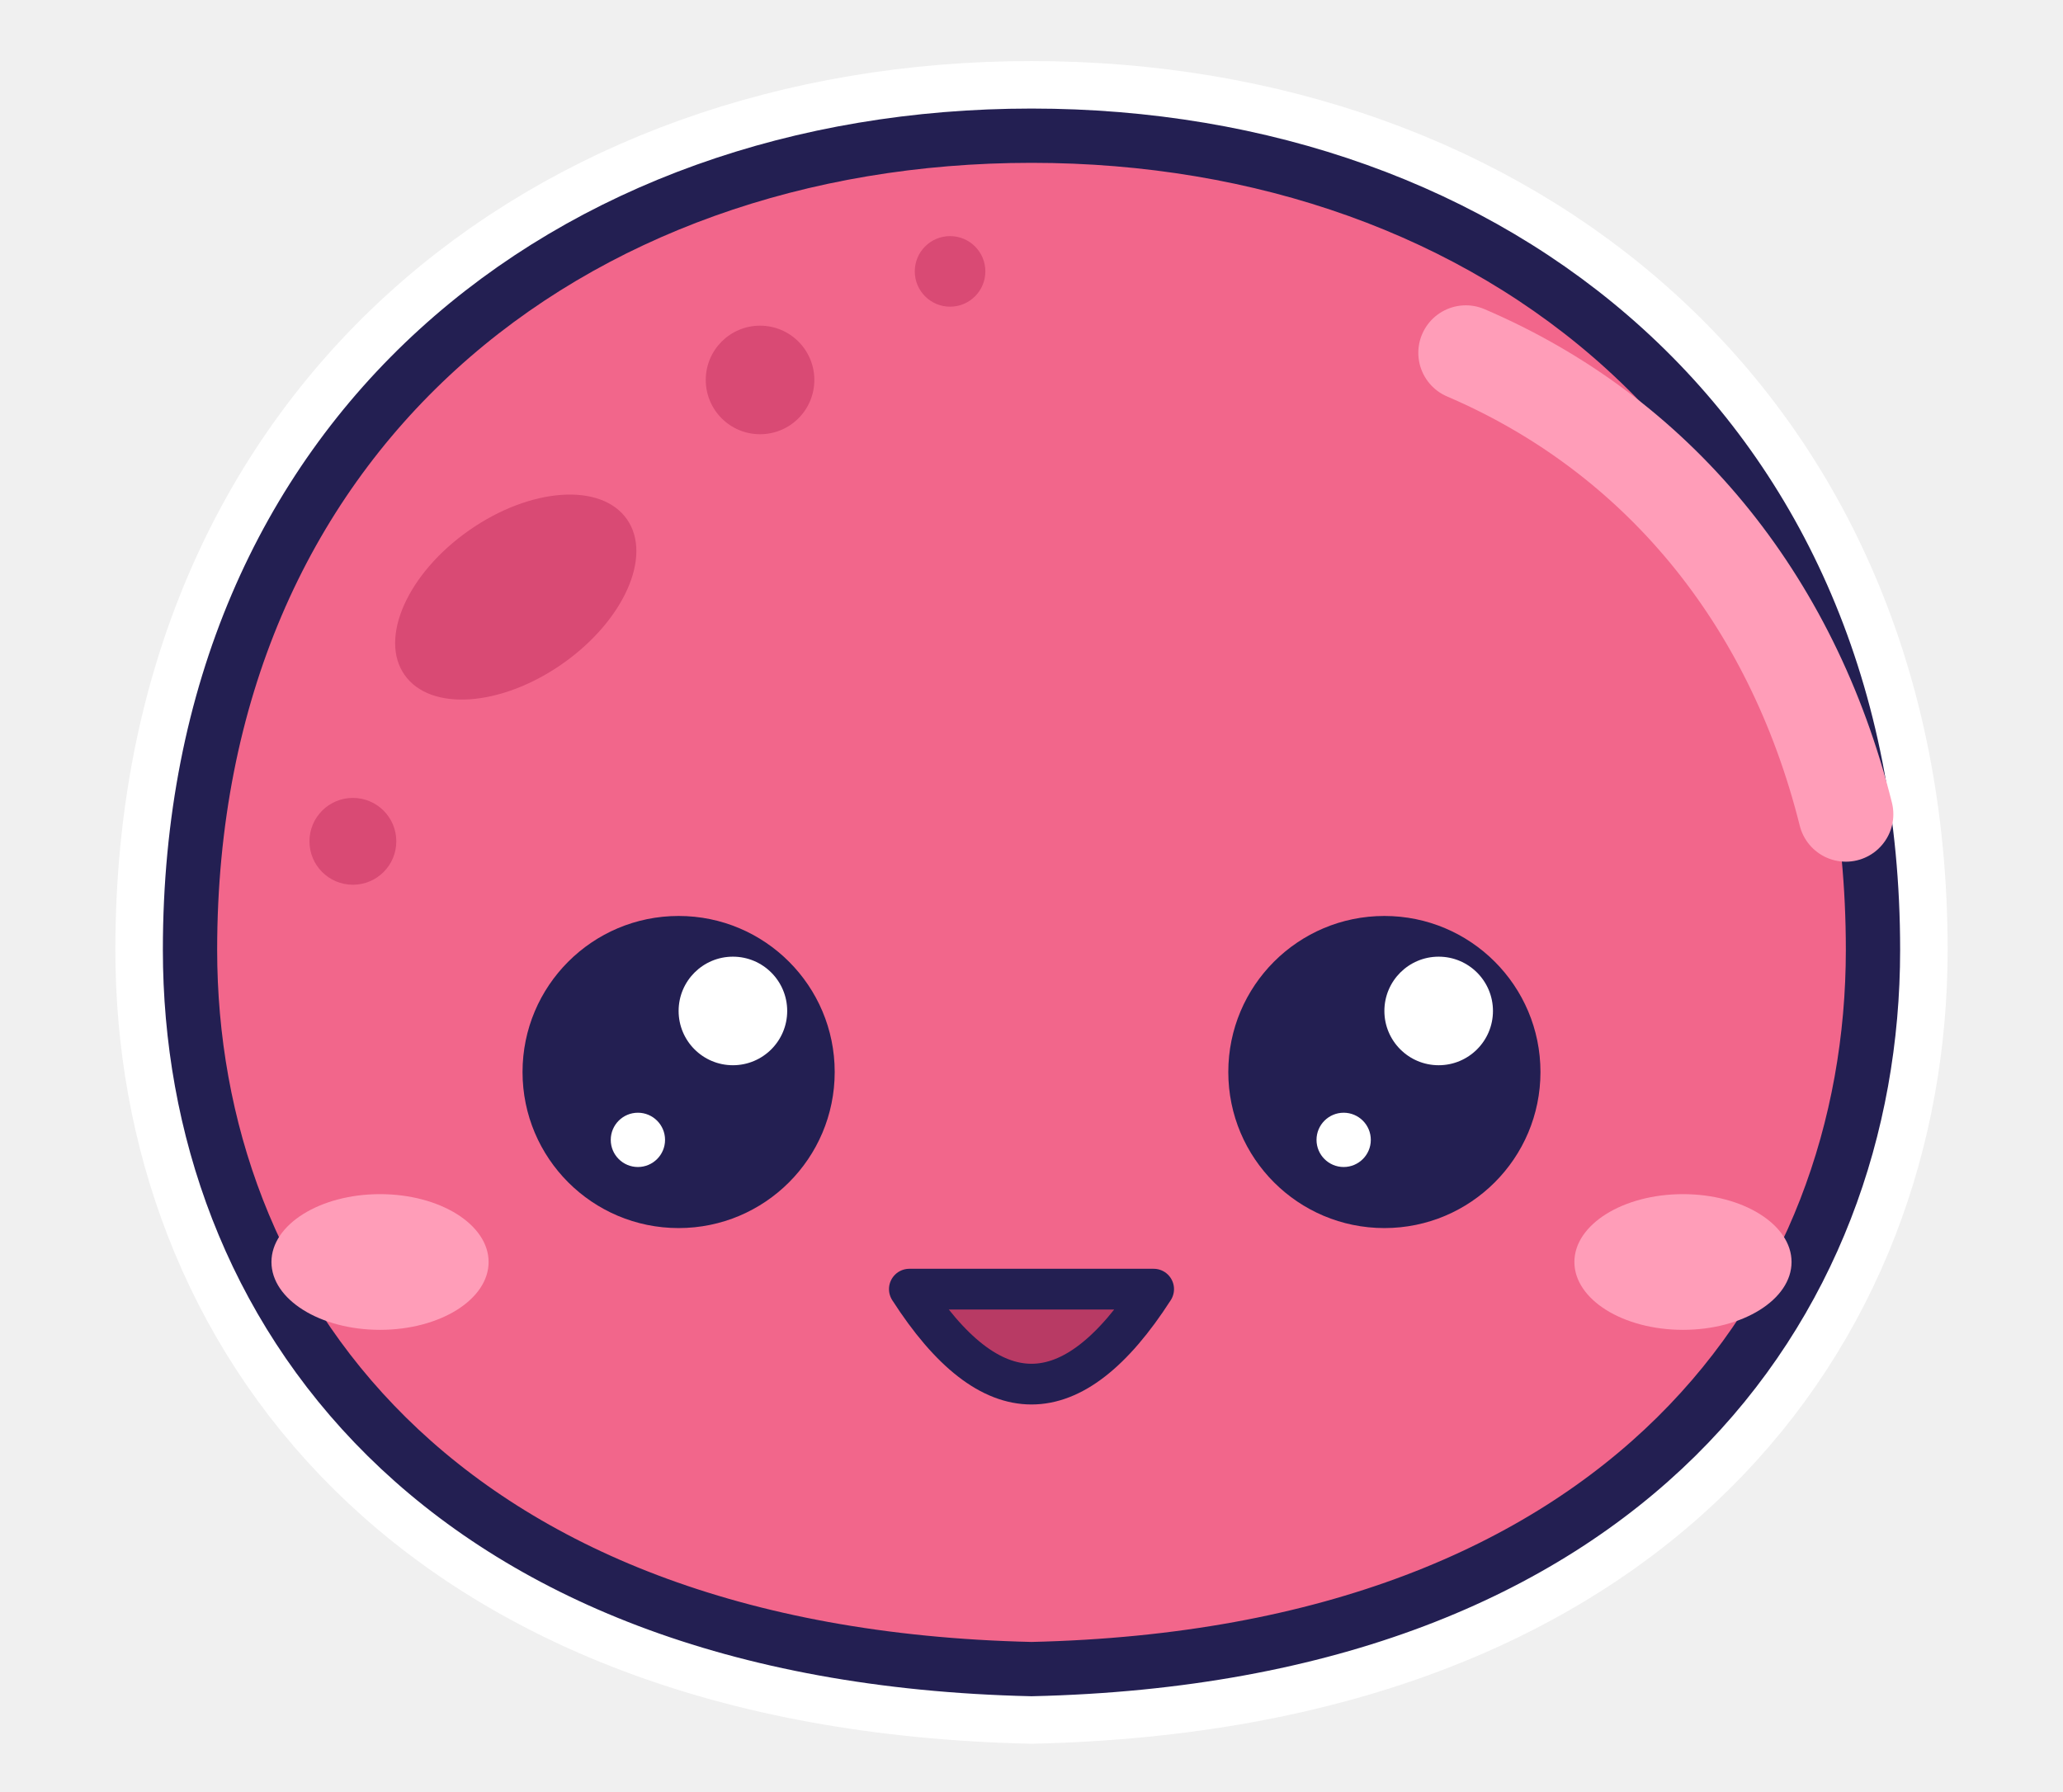
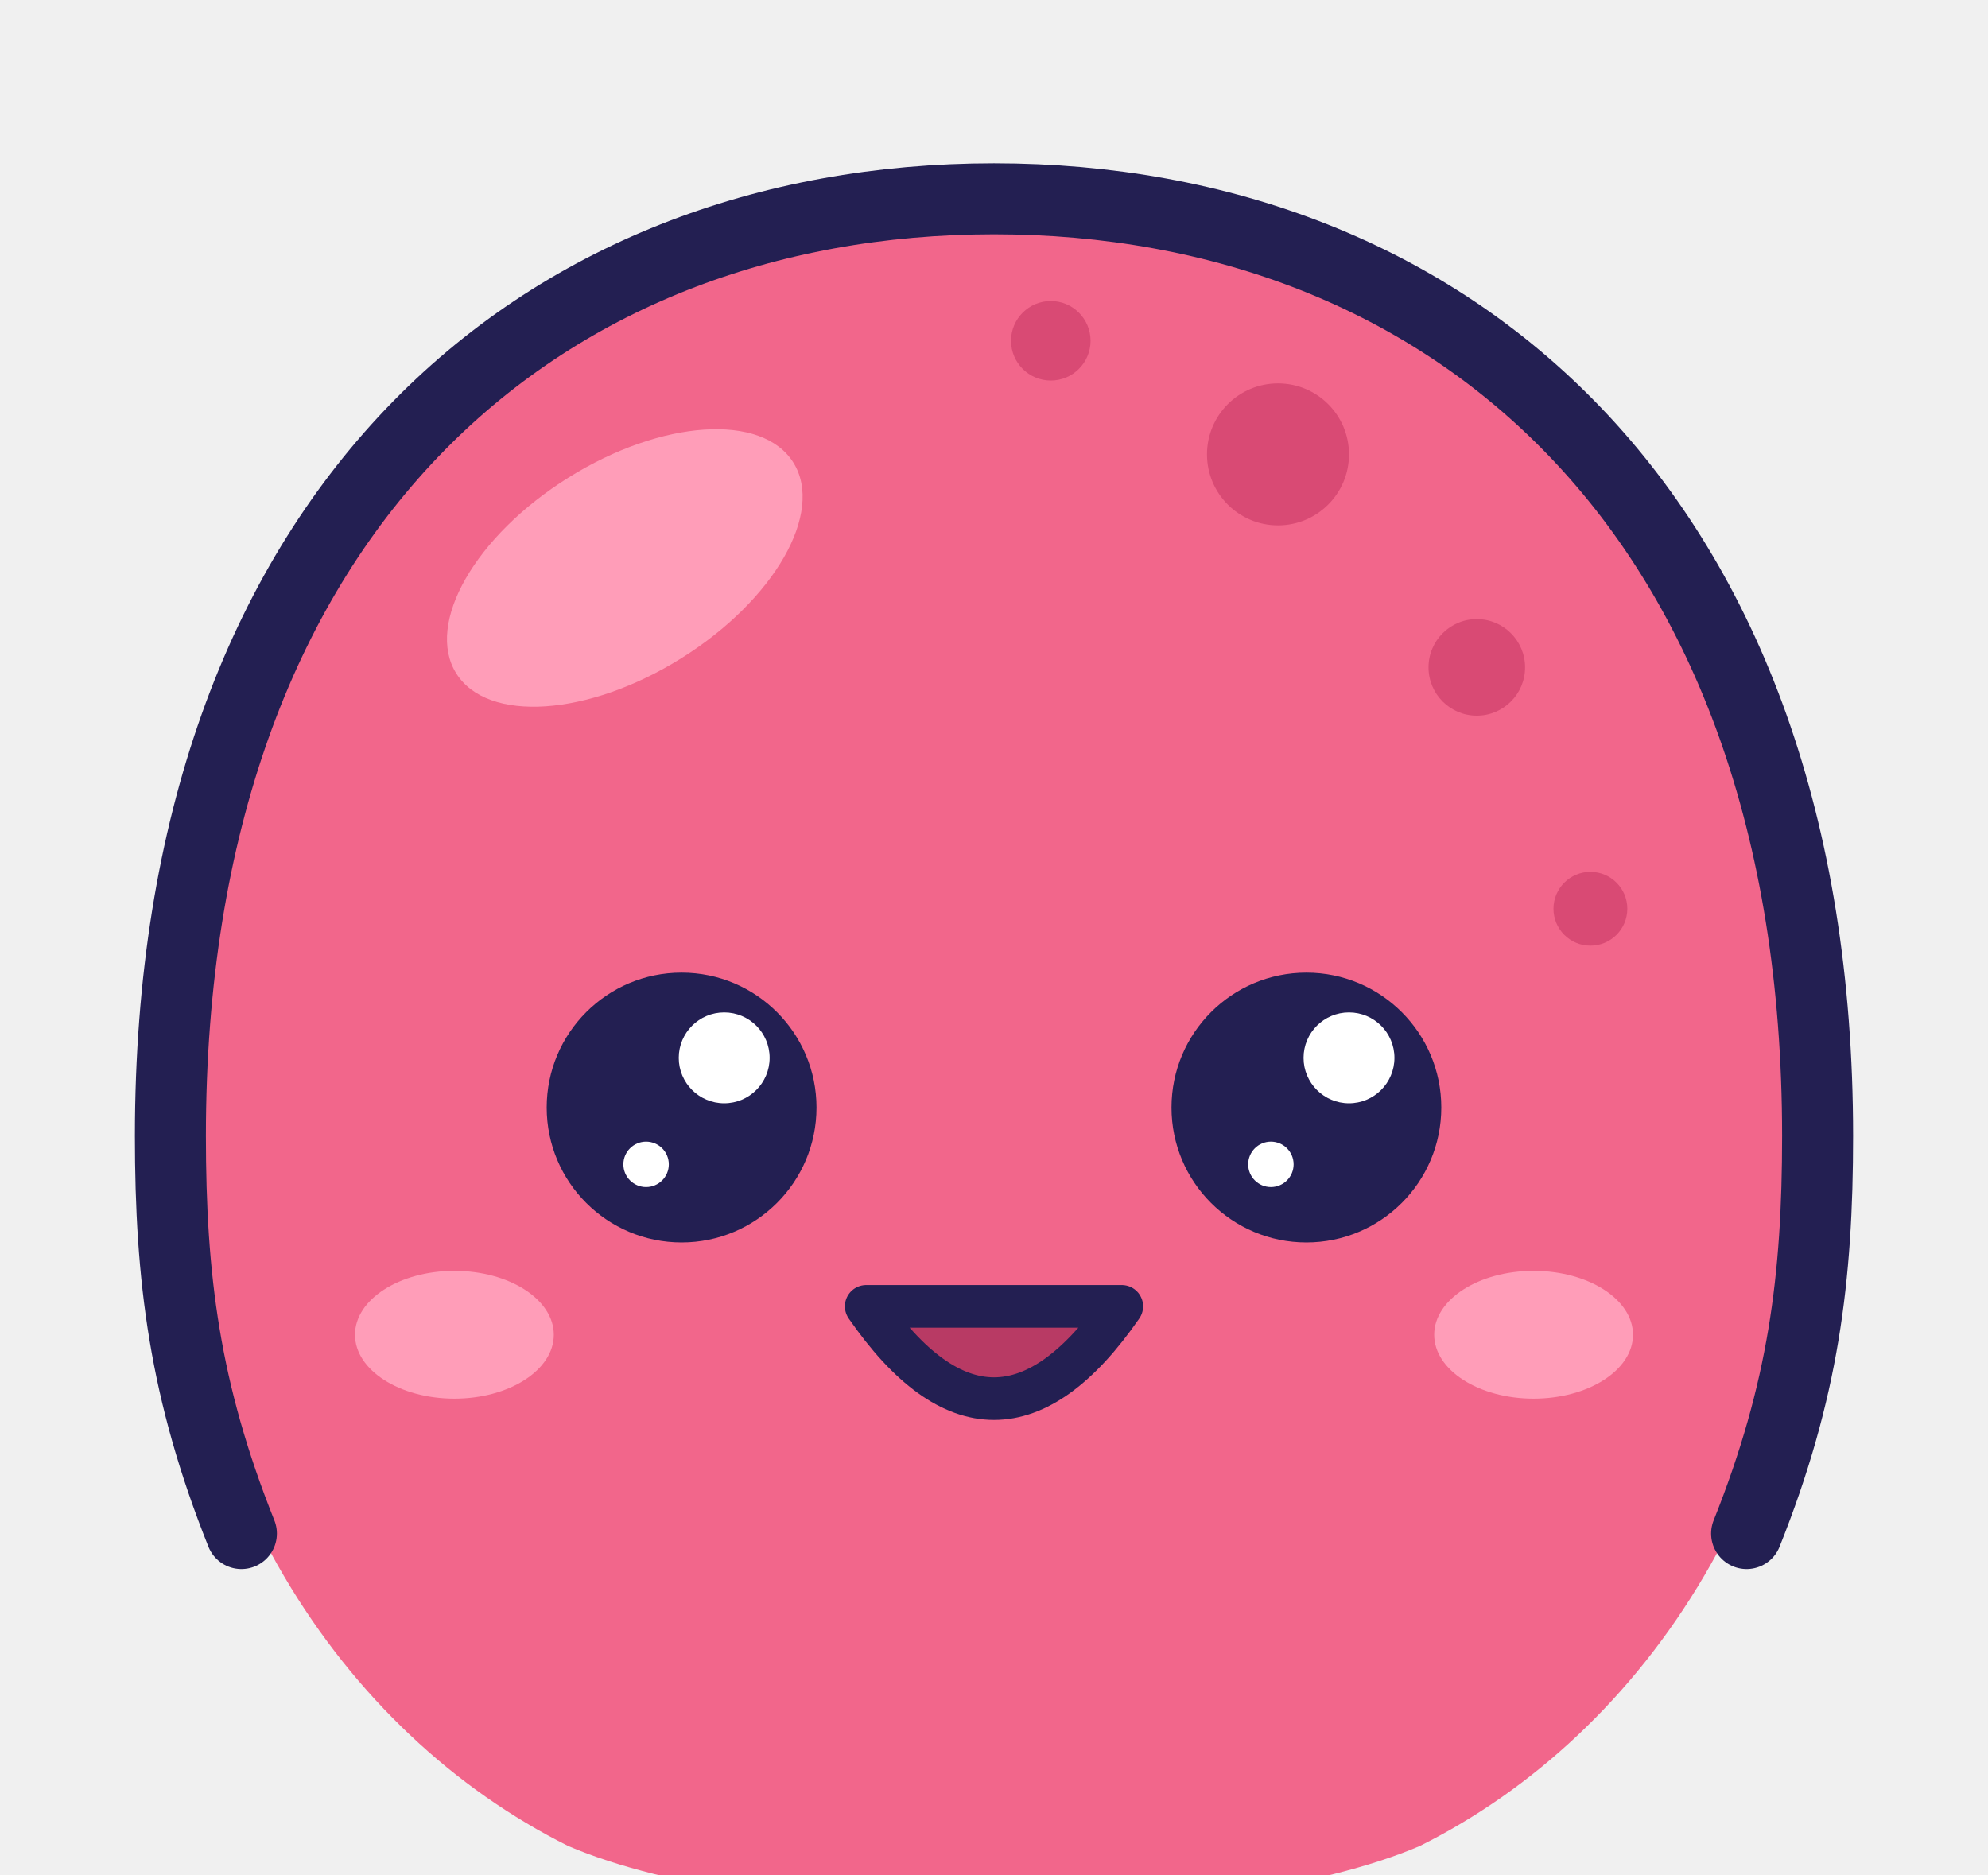
- <svg xmlns="http://www.w3.org/2000/svg" viewBox="24 4 152 132">
-   <path d="M38 74 C38 36 66 14 100 14 C134 14 162 36 162 74 C162 100 144 126 100 127 C56 126 38 100 38 74 Z" fill="#fff" stroke="#fff" stroke-width="11" stroke-linejoin="round" />
-   <path d="M38 74 C38 36 66 14 100 14 C134 14 162 36 162 74 C162 100 144 126 100 127 C56 126 38 100 38 74 Z" fill="#F2668B" stroke="#231F52" stroke-width="4" stroke-linejoin="round" />
-   <path d="M132 30 C146 36 156 48 160 64" fill="none" stroke="#FF9DB8" stroke-width="7" stroke-linecap="round" />
-   <ellipse cx="62" cy="48" rx="10" ry="6" transform="rotate(-35 62 48)" fill="#D94A74" />
-   <circle cx="80" cy="32" r="4" fill="#D94A74" />
-   <circle cx="50" cy="66" r="3.2" fill="#D94A74" />
-   <circle cx="94" cy="24" r="2.6" fill="#D94A74" />
-   <g transform="translate(0 -15)">
-     <ellipse cx="52" cy="112" rx="8" ry="5" fill="#FF9DB8" />
-     <ellipse cx="148" cy="112" rx="8" ry="5" fill="#FF9DB8" />
-     <circle cx="74" cy="98" r="11.5" fill="#231F52" />
-     <circle cx="126" cy="98" r="11.5" fill="#231F52" />
-     <circle cx="78" cy="93.5" r="4" fill="#fff" />
-     <circle cx="130" cy="93.5" r="4" fill="#fff" />
-     <circle cx="71" cy="103" r="2" fill="#fff" />
-     <circle cx="123" cy="103" r="2" fill="#fff" />
-     <path d="M91 114 Q100 128 109 114 Z" fill="#B83A64" stroke="#231F52" stroke-width="3" stroke-linejoin="round" />
-   </g>
+ <svg xmlns="http://www.w3.org/2000/svg" viewBox="30 8 140 132">
+   <path d="M42 88 C42 44 68 22 100 22 C132 22 158 44 158 88 C158 112 146 130 130 138 C116 144 84 144 70 138 C54 130 42 112 42 88 Z" fill="#F2668B" />
+   <path d="M47 116 C43 106 42 98 42 88 C42 44 68 22 100 22 C132 22 158 44 158 88 C158 98 157 106 153 116" fill="none" stroke="#231F52" stroke-width="5" stroke-linecap="round" />
+   <ellipse cx="74" cy="48" rx="14" ry="7.5" transform="rotate(-32 74 48)" fill="#FF9DB8" />
+   <circle cx="120" cy="40" r="5" fill="#D94A74" />
+   <circle cx="134" cy="55" r="3.4" fill="#D94A74" />
+   <circle cx="104" cy="32" r="2.8" fill="#D94A74" />
+   <circle cx="142" cy="72" r="2.6" fill="#D94A74" />
+   <ellipse cx="62" cy="102" rx="7" ry="4.5" fill="#FF9DB8" />
+   <ellipse cx="138" cy="102" rx="7" ry="4.5" fill="#FF9DB8" />
+   <circle cx="78" cy="86" r="9.5" fill="#231F52" />
+   <circle cx="122" cy="86" r="9.5" fill="#231F52" />
+   <circle cx="81" cy="82.5" r="3.2" fill="#fff" />
+   <circle cx="125" cy="82.5" r="3.2" fill="#fff" />
+   <circle cx="75.5" cy="90" r="1.6" fill="#fff" />
+   <circle cx="119.5" cy="90" r="1.6" fill="#fff" />
+   <path d="M91 100 Q100 113 109 100 Z" fill="#B83A64" stroke="#231F52" stroke-width="3" stroke-linejoin="round" />
</svg>
